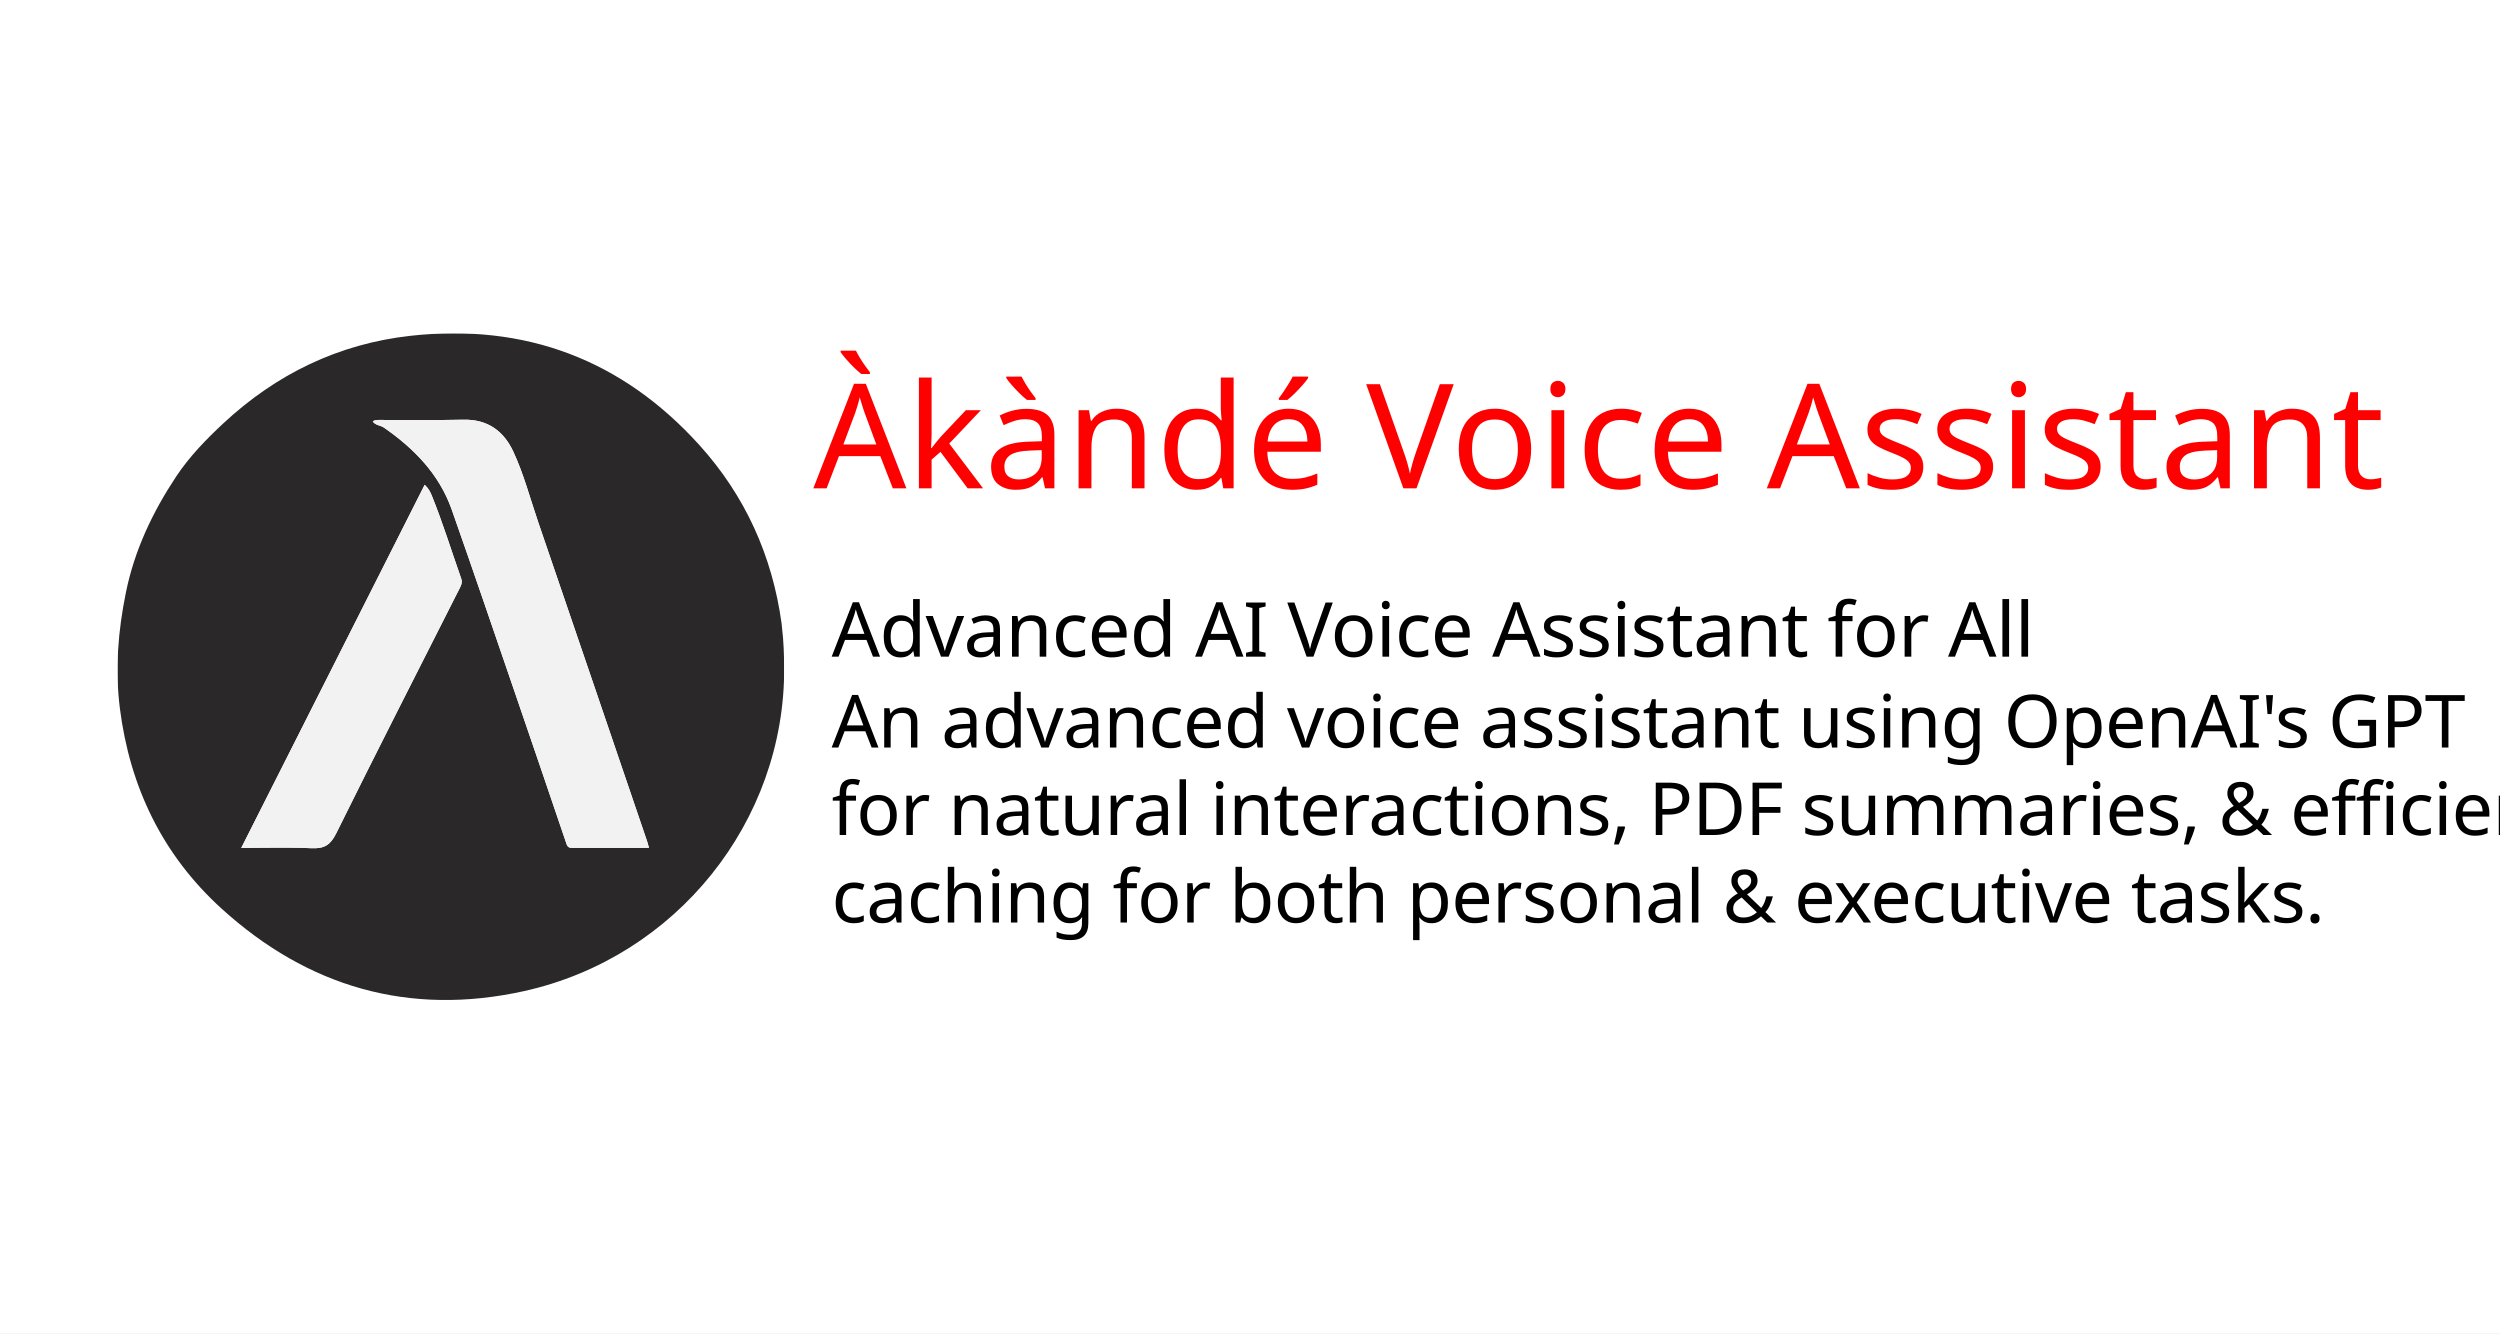
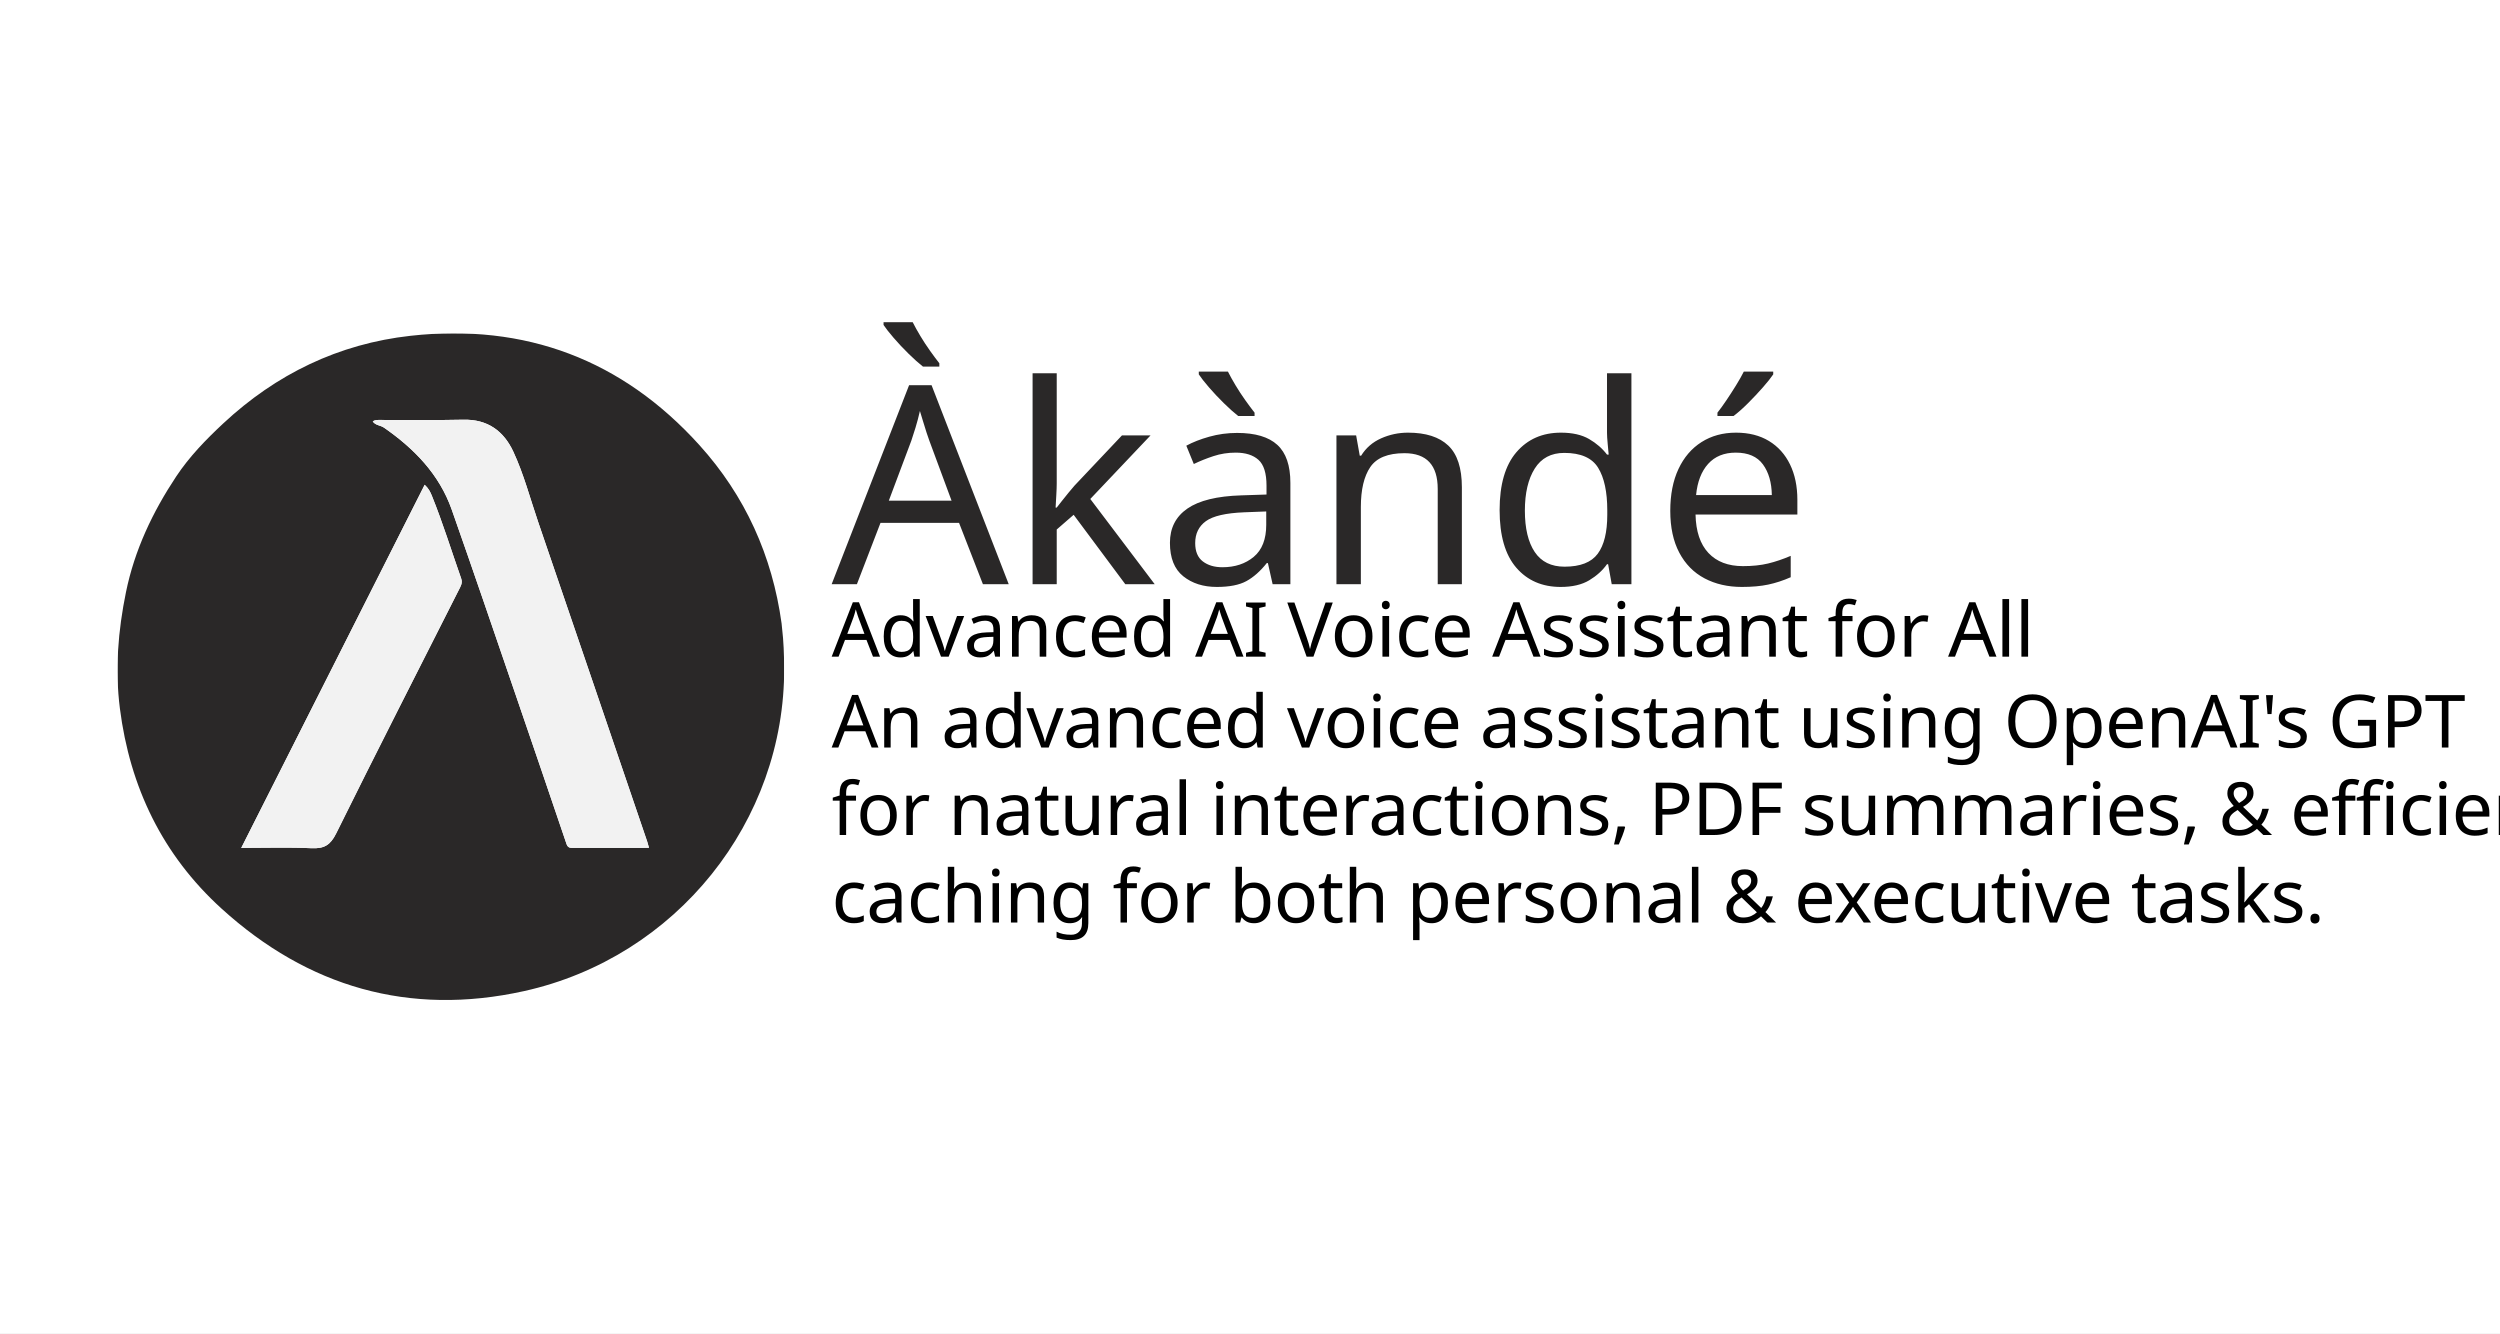
- <svg xmlns="http://www.w3.org/2000/svg" height="1600" viewBox="0 0 3000 1600" width="3000">
-   <linearGradient id="a" x1="50%" x2="50%" y1="0%" y2="100%">
-     <stop offset="0" stop-color="#fff" />
-     <stop offset="1" stop-color="#fff" />
-   </linearGradient>
-   <mask id="b" fill="#fff">
-     <path d="m0 0h800v800h-800z" fill="#fff" fill-rule="evenodd" />
-   </mask>
+ <svg xmlns="http://www.w3.org/2000/svg" xmlns:xlink="http://www.w3.org/1999/xlink" width="3000" height="1600" viewBox="0 0 3000 1600">
+   <defs>
+     <linearGradient id="a" x1="50%" x2="50%" y1="0%" y2="100%">
+       <stop offset="0%" stop-color="#FFF" />
+       <stop offset="100%" stop-color="#FFF" />
+     </linearGradient>
+     <polygon id="b" points="0 0 800 0 800 800 0 800" />
+   </defs>
  <g fill="none" fill-rule="evenodd">
-     <path d="m0 0h3000v1600h-3000z" fill="url(#a)" />
-     <g transform="translate(976 399)">
-       <text fill="#000" font-family="SFCompactDisplay-Medium, SF Compact Display" font-size="91" font-weight="400" letter-spacing="-.684">
-         <tspan x="22" y="389">Advanced AI Voice Assistant for All</tspan>
-         <tspan font-family="SFCompactDisplay-Thin, SF Compact Display" font-size="88" font-weight="300" letter-spacing="-.662" x="22" y="498">An advanced voice assistant using OpenAI's GPT </tspan>
-         <tspan font-family="SFCompactDisplay-Thin, SF Compact Display" font-size="88" font-weight="300" letter-spacing="-.662" x="22" y="603">for natural interactions, PDF summaries, &amp; efficient </tspan>
-         <tspan font-family="SFCompactDisplay-Thin, SF Compact Display" font-size="88" font-weight="300" letter-spacing="-.662" x="22" y="708">caching for both personal &amp; executive tasks.</tspan>
-       </text>
-       <text fill="#f00" fill-rule="nonzero" font-family="NotoSans-Regular, Noto Sans" font-size="175">
-         <tspan x="0" y="187">Àkàndé Voice Assistant</tspan>
-       </text>
-     </g>
-     <g fill-rule="nonzero" transform="translate(141 400)">
-       <path d="m148.511 617.488c28.814 0 56.607-.917 84.295.366 15.106.7 22.648-3.661 29.595-17.708 48.294-97.646 97.842-194.687 147.01-291.909 2.218-4.387 4.964-8.429 3.055-13.855-11.664-33.157-22.004-66.77-35.202-99.396-1.792-4.43-3.815-8.75-8.655-13.246-73.489 145.491-146.434 289.91-220.097 435.748m157.784-511.756c3.246 4.815 9.294 4.513 13.534 7.457 36.387 25.289 66.343 56.075 81.249 98.382 26.048 73.916 51.262 148.123 76.707 222.245 20.187 58.808 40.232 117.663 60.207 176.542 1.261 3.717 1.995 7.071 6.951 7.062 30.792-.047 61.586-.023 92.859-.023-.866-3.044-1.365-5.149-2.059-7.189-43.569-127.834-87.038-255.704-130.827-383.466-9.679-28.241-17.22-57.308-29.793-84.457-11.537-24.919-30.792-39.309-60.184-38.64-32.828.746-65.685.236-98.53.309-3.426.006-6.972-.411-10.114 1.776m493.711 295.644c.912 183.895-129.072 347.454-312.359 387.988-137.549 30.421-259.27-4.972-362.746-99.002-70.979-64.499-110.005-145.874-122.028-240.18-5.986-46.96-2.165-93.306 7.29-139.581 10.332-50.555 31.943-96.093 60.247-138.786 15.752-23.764 35.606-44.225 56.466-63.675 63.429-59.144 138.398-95.6 224.847-105.19 137.712-15.275 254.084 28.851 346.524 131.132 55.039 60.897 87.455 132.887 98.657 214.002.256 1.855.326 3.734.55 5.595 1.913 15.845 2.402 31.762 2.552 47.699" fill="#2a2828" mask="url(#b)" />
-       <g fill="#f2f2f2" transform="translate(148.511 103.624)">
-         <path d="m157.784 2.108c3.14-2.189 6.687-1.771 10.114-1.778 32.845-.071 65.702.439 98.53-.308 29.393-.67 48.647 13.72 60.184 38.64 12.571 27.15 20.113 56.216 29.793 84.457 43.789 127.761 87.258 255.629 130.825 383.466.696 2.039 1.195 4.145 2.061 7.189-31.275 0-62.067-.024-92.861.023-4.954.009-5.688-3.344-6.949-7.062-19.975-58.879-40.022-117.734-60.209-176.542-25.445-74.124-50.657-148.329-76.705-222.245-14.909-42.306-44.862-73.093-81.249-98.382-4.24-2.947-10.288-2.643-13.534-7.457" />
-         <path d="m0 513.864c73.663-145.838 146.608-290.257 220.097-435.748 4.841 4.496 6.864 8.815 8.655 13.246 13.198 32.626 23.538 66.239 35.202 99.396 1.909 5.426-.836 9.468-3.055 13.855-49.168 97.222-98.716 194.263-147.01 291.909-6.947 14.046-14.49 18.407-29.595 17.708-27.688-1.283-55.48-.366-84.295-.366" />
+     <rect width="3000" height="1600" fill="url(#a)" />
+     <g transform="translate(141 400)">
+       <g transform="translate(857 22)">
+         <text fill="#000" font-family="SFCompactDisplay-Medium, SF Compact Display" font-size="91" font-weight="400" letter-spacing="-.684">
+           <tspan x="0" y="366">Advanced AI Voice Assistant for All</tspan>
+           <tspan x="0" y="475" font-family="SFCompactDisplay-Thin, SF Compact Display" font-size="88" font-weight="300" letter-spacing="-.662">An advanced voice assistant using OpenAI's GPT </tspan>
+           <tspan x="0" y="580" font-family="SFCompactDisplay-Thin, SF Compact Display" font-size="88" font-weight="300" letter-spacing="-.662">for natural interactions, PDF summaries, &amp; efficient </tspan>
+           <tspan x="0" y="685" font-family="SFCompactDisplay-Thin, SF Compact Display" font-size="88" font-weight="300" letter-spacing="-.662">caching for both personal &amp; executive tasks.</tspan>
+         </text>
+         <text fill="#2A2828" fill-rule="nonzero" font-family="Heorot" font-size="333">
+           <tspan x="0" y="279">Àkàndé</tspan>
+         </text>
+       </g>
+       <mask id="c" fill="#fff">
+         <use xlink:href="#b" />
+       </mask>
+       <path fill="#2A2828" fill-rule="nonzero" d="M148.511,617.488 C177.326,617.488 205.118,616.571 232.806,617.854 C247.912,618.553 255.454,614.193 262.401,600.146 C310.696,502.5 360.243,405.459 409.411,308.237 C411.63,303.85 414.375,299.808 412.466,294.382 C400.801,261.225 390.462,227.612 377.264,194.985 C375.472,190.555 373.449,186.236 368.608,181.74 C295.119,327.231 222.175,471.65 148.511,617.488 M306.295,105.732 C309.541,110.547 315.589,110.245 319.829,113.19 C356.216,138.479 386.172,169.265 401.078,211.571 C427.126,285.487 452.34,359.694 477.785,433.817 C497.972,492.625 518.017,551.48 537.992,610.359 C539.253,614.076 539.987,617.43 544.943,617.421 C575.735,617.374 606.528,617.398 637.802,617.398 C636.935,614.354 636.437,612.25 635.743,610.209 C592.173,482.374 548.705,354.504 504.915,226.743 C495.236,198.502 487.695,169.436 475.123,142.286 C463.585,117.367 444.331,102.977 414.938,103.647 C382.11,104.393 349.254,103.883 316.408,103.956 C312.982,103.962 309.437,103.545 306.295,105.732 M800.005,401.376 C800.917,585.271 670.933,748.83 487.646,789.364 C350.097,819.784 228.377,784.392 124.9,690.361 C53.921,625.863 14.895,544.487 2.872,450.181 C-3.114,403.222 0.707,356.875 10.162,310.6 C20.494,260.045 42.105,214.507 70.409,171.814 C86.162,148.05 106.015,127.589 126.875,108.139 C190.304,48.995 265.274,12.539 351.722,2.949 C489.434,-12.326 605.806,31.799 698.246,134.08 C753.285,194.978 785.701,266.968 796.903,348.082 C797.159,349.937 797.229,351.817 797.453,353.677 C799.366,369.523 799.855,385.439 800.005,401.376" mask="url(#c)" />
+       <g fill="#F2F2F2" fill-rule="nonzero" transform="translate(148.511 103.624)">
+         <path d="M157.784,2.108 C160.924,-0.081 164.472,0.337 167.898,0.33 C200.743,0.259 233.6,0.769 266.428,0.022 C295.82,-0.647 315.075,13.743 326.612,38.662 C339.183,65.811 346.726,94.878 356.405,123.119 C400.194,250.88 443.663,378.748 487.23,506.585 C487.926,508.623 488.425,510.73 489.291,513.774 C458.016,513.774 427.224,513.749 396.43,513.796 C391.476,513.806 390.742,510.452 389.481,506.735 C369.507,447.855 349.46,389 329.272,330.192 C303.827,256.068 278.616,181.863 252.568,107.947 C237.659,65.641 207.705,34.854 171.318,9.566 C167.079,6.619 161.03,6.923 157.784,2.108" />
+         <path d="M2.22044605e-14,513.864 C73.663,368.025 146.608,223.607 220.097,78.115 C224.938,82.611 226.961,86.931 228.753,91.361 C241.951,123.987 252.29,157.6 263.955,190.757 C265.864,196.183 263.119,200.225 260.9,204.612 C211.732,301.835 162.184,398.875 113.89,496.522 C106.943,510.568 99.4,514.929 84.295,514.229 C56.607,512.947 28.814,513.864 2.22044605e-14,513.864" />
      </g>
    </g>
  </g>
</svg>
